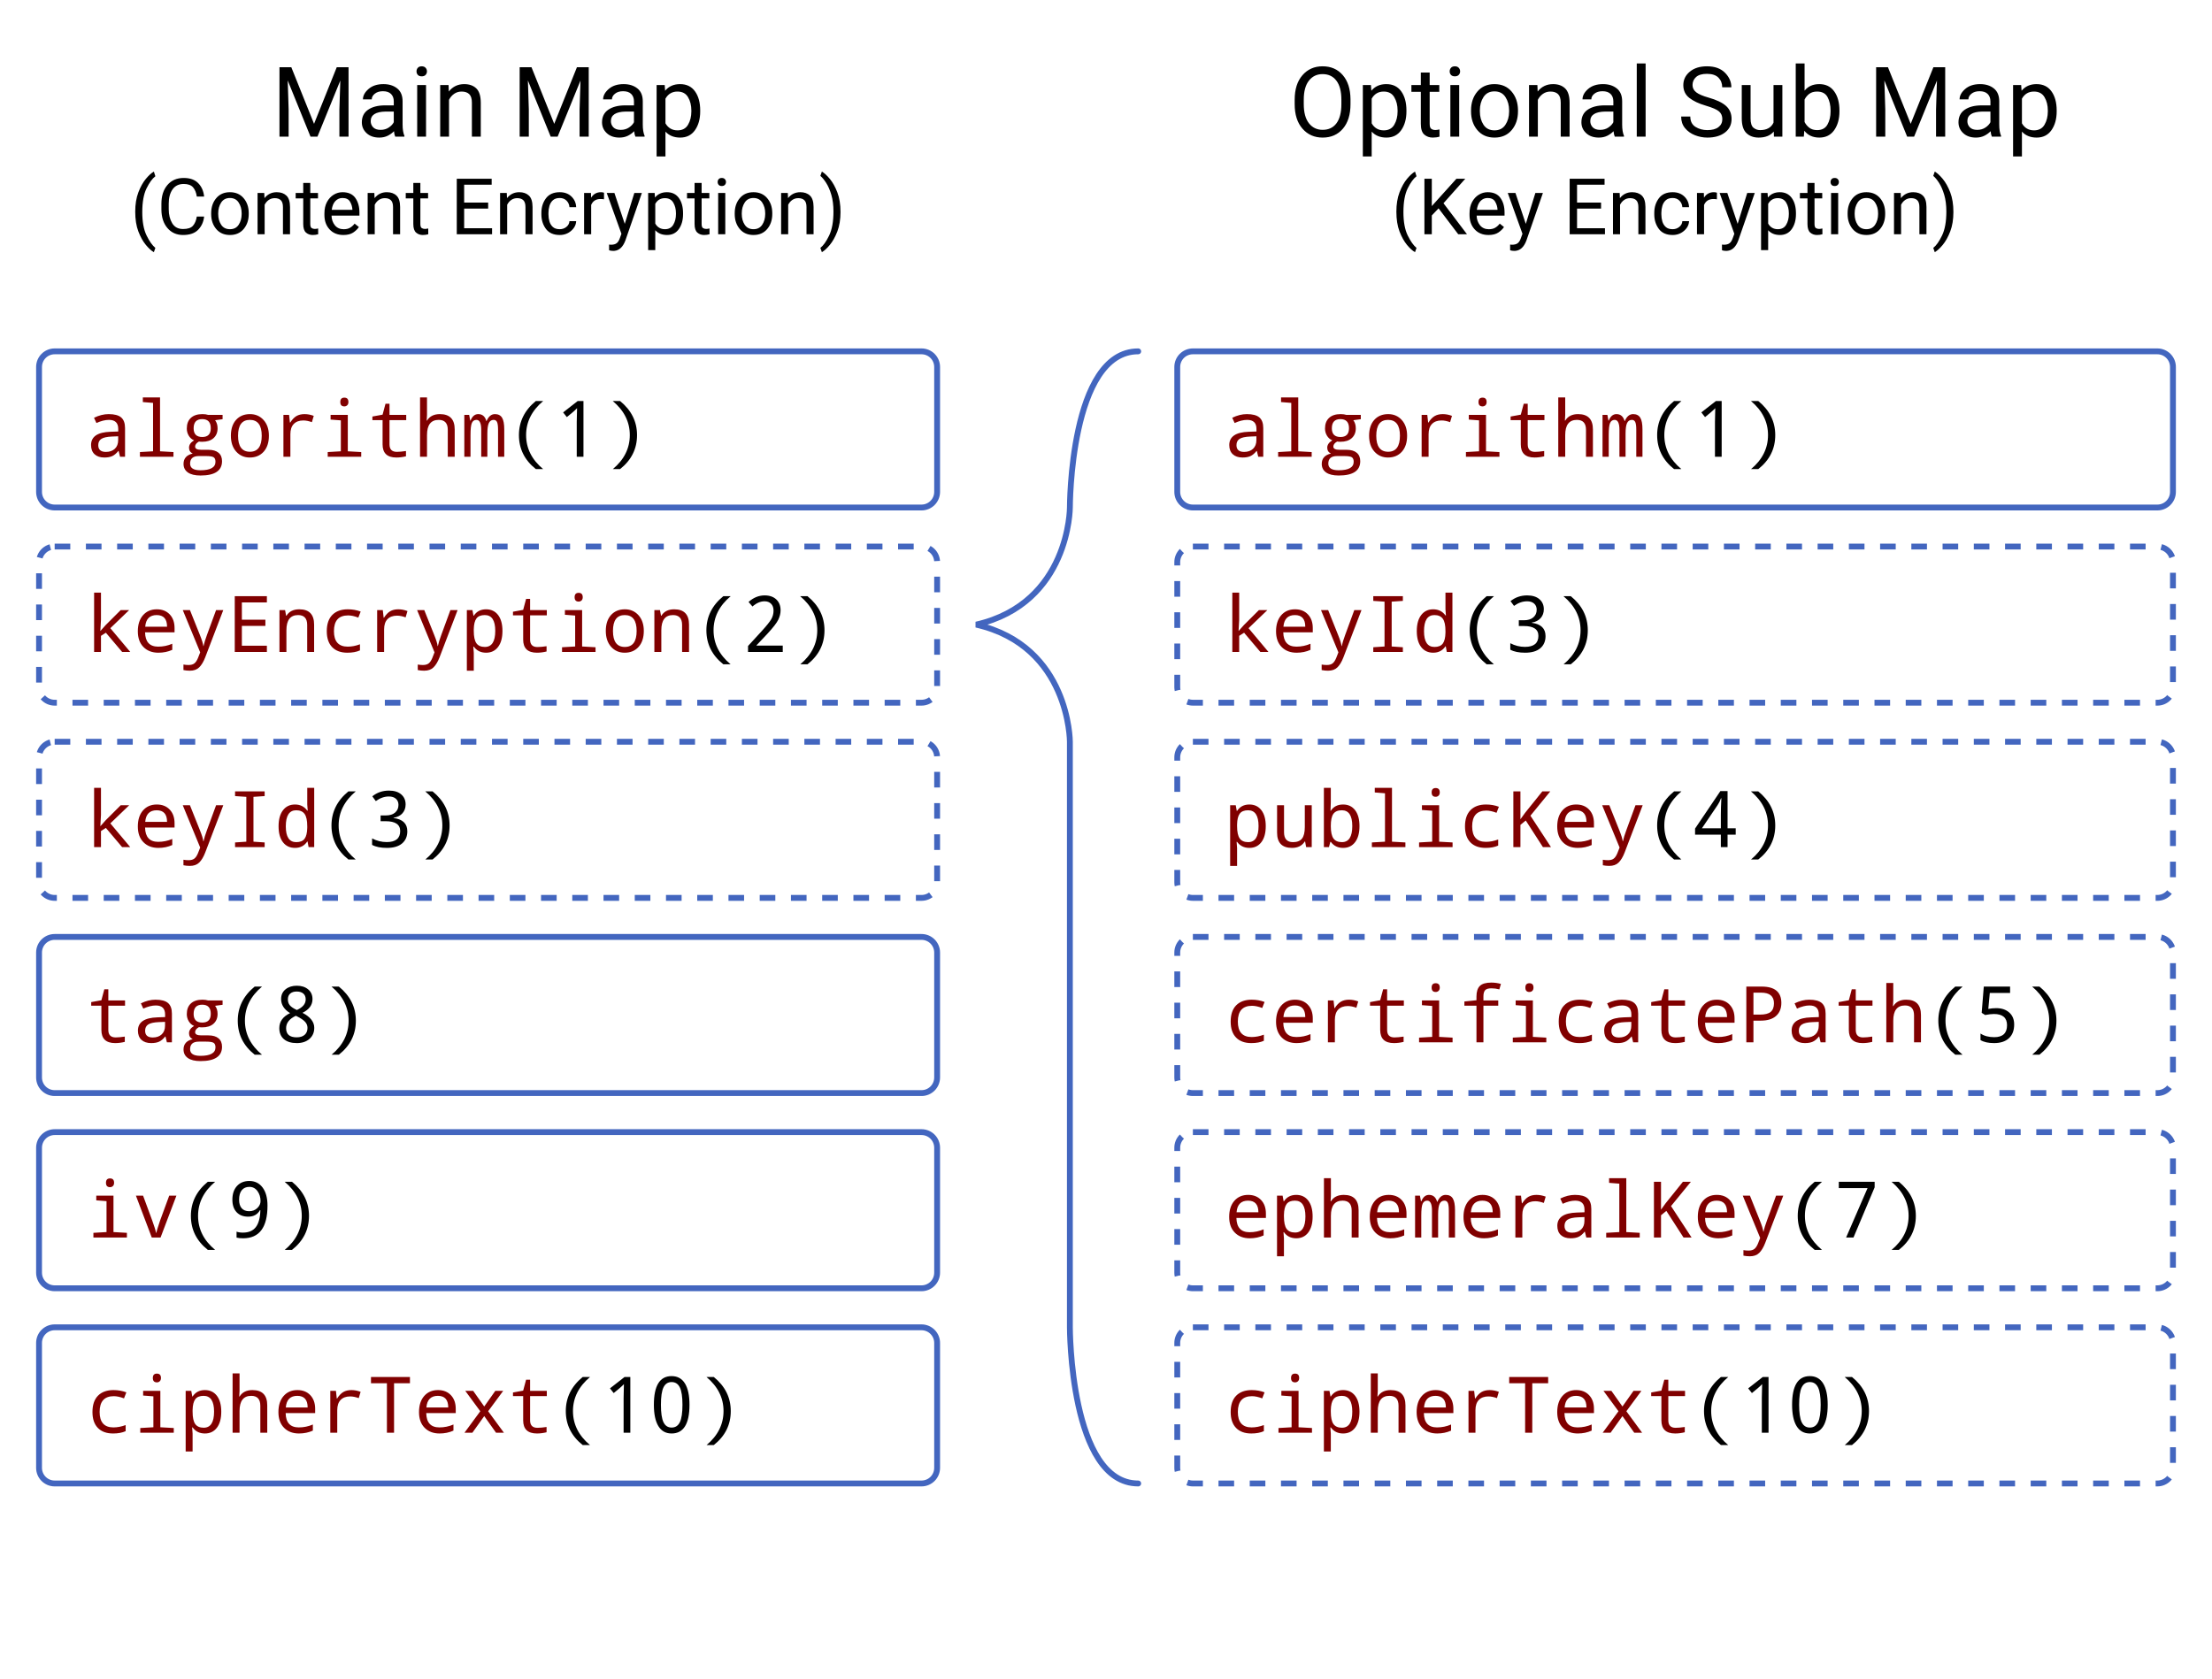
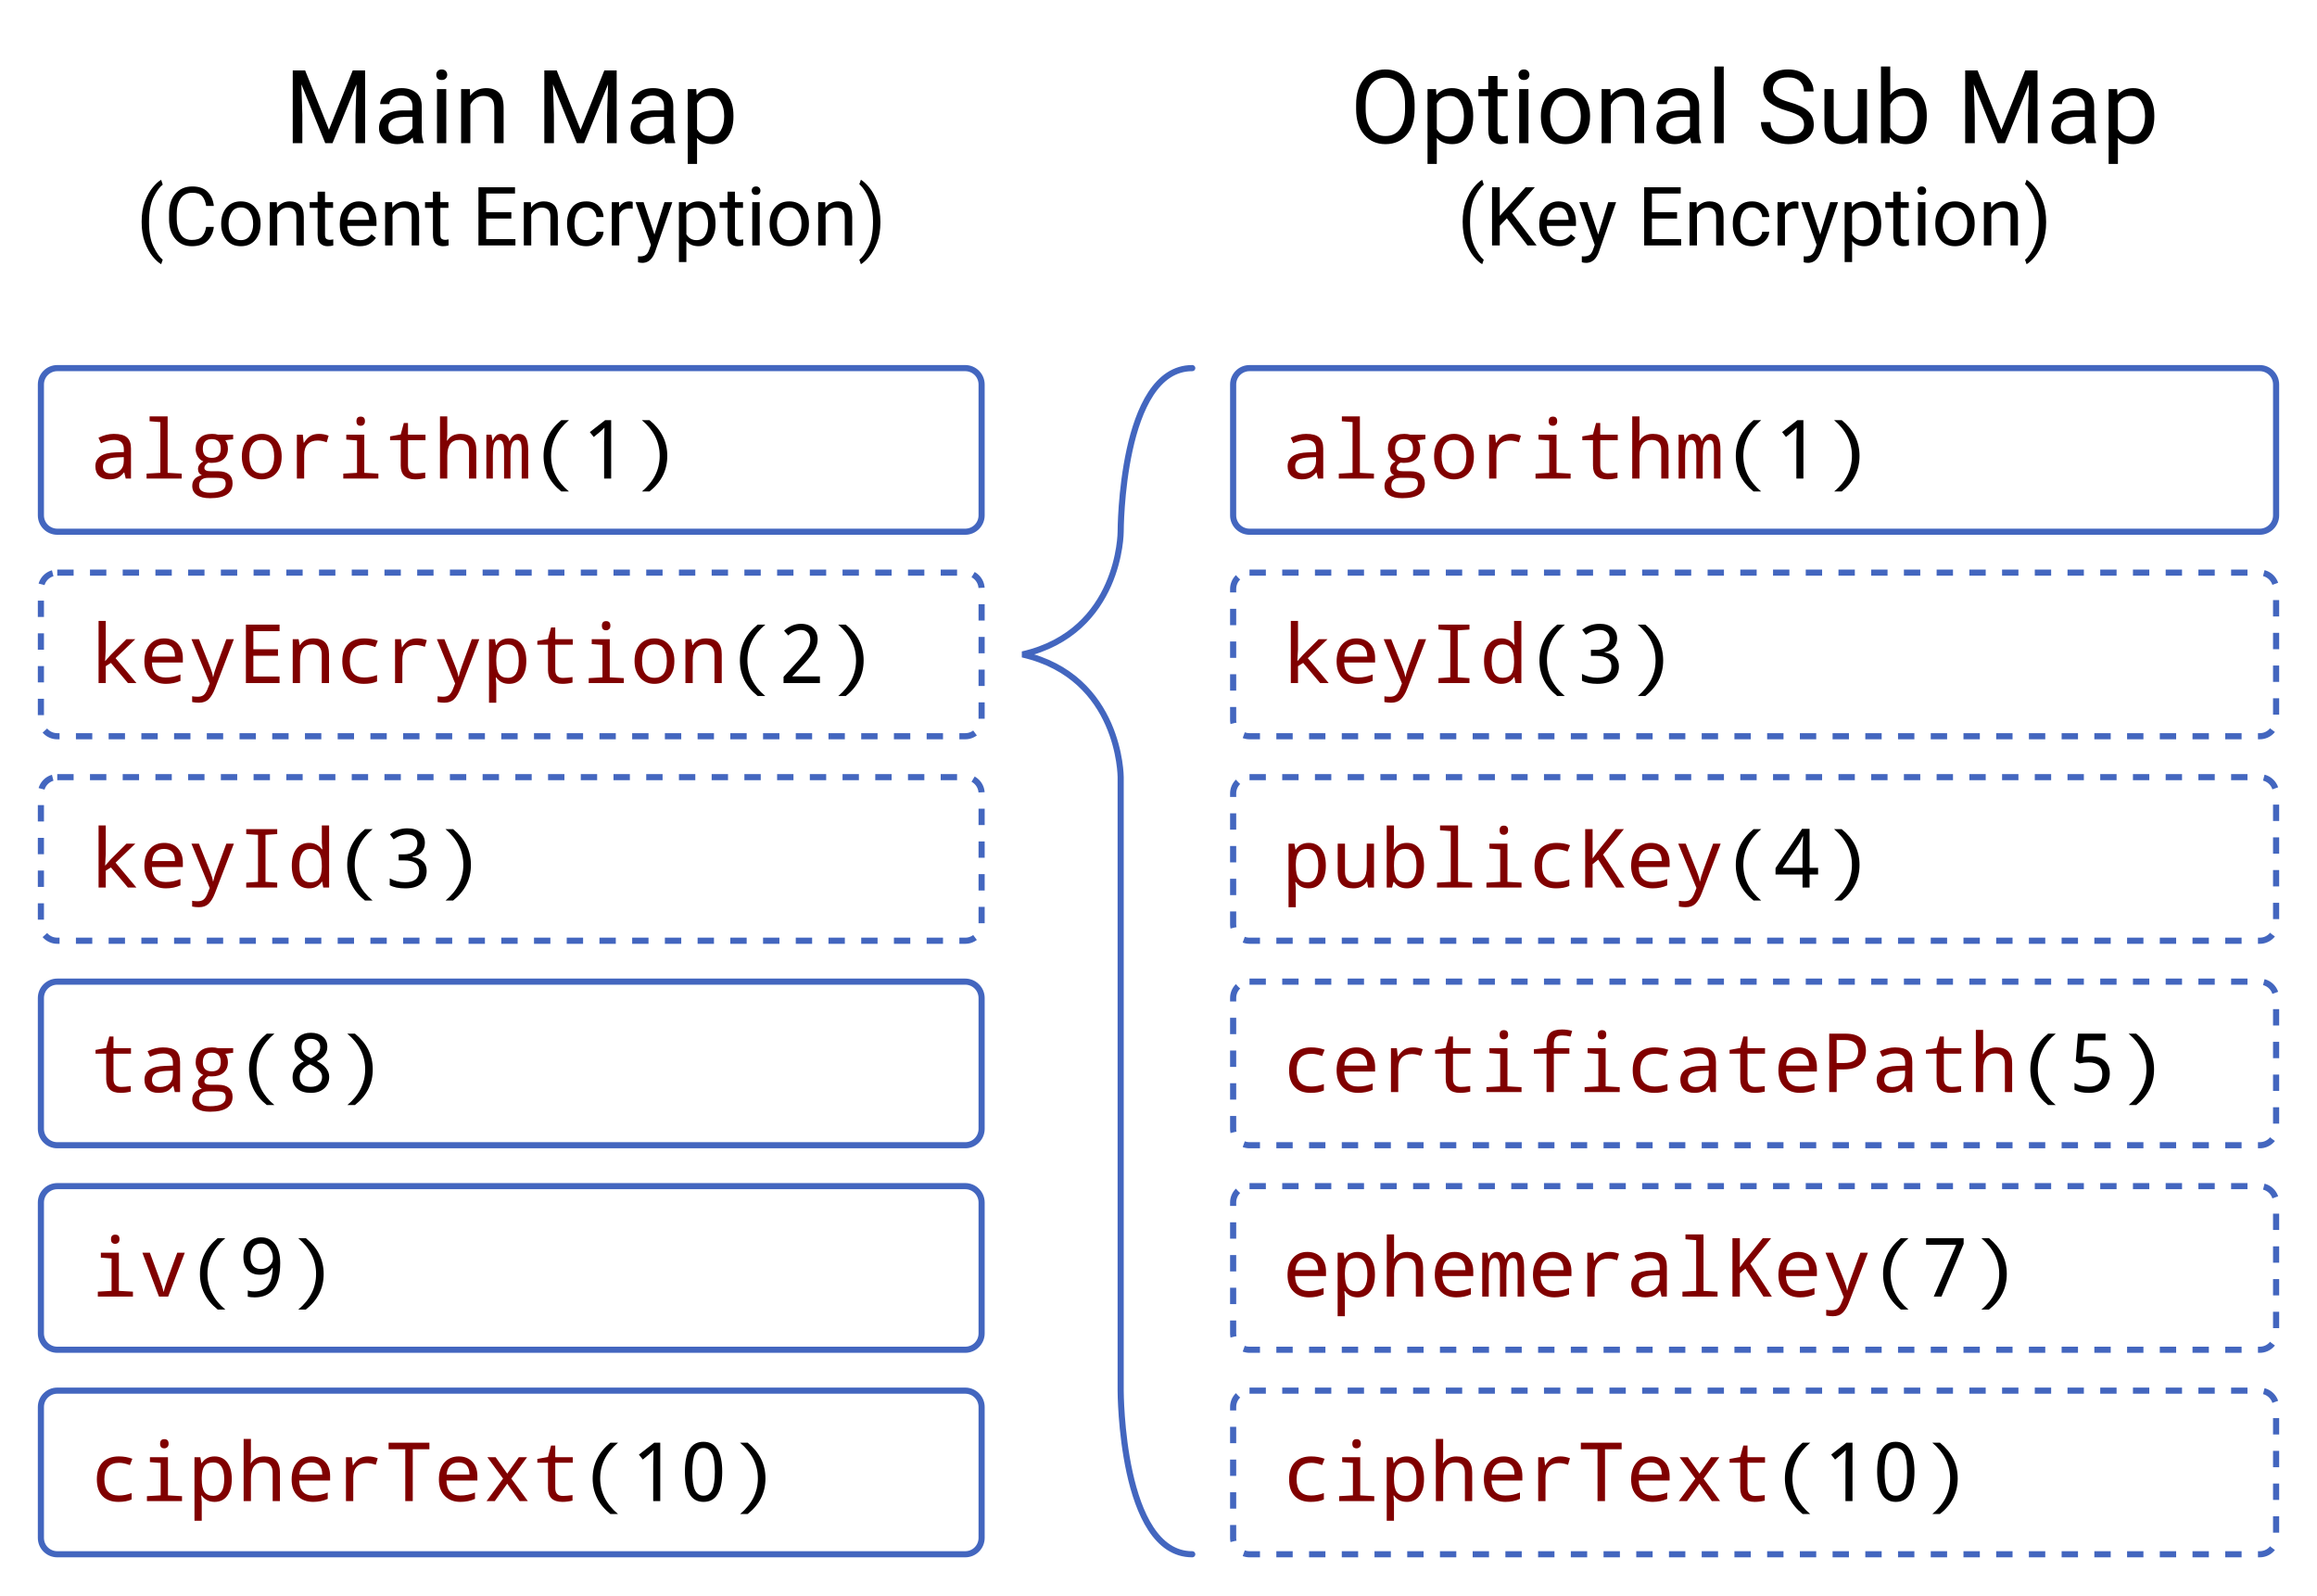
- <svg xmlns="http://www.w3.org/2000/svg" viewBox="0 0 1133 860">
+ <svg xmlns="http://www.w3.org/2000/svg" viewBox="0 0 1133 780">
  <g stroke="#4366bf" stroke-width="3" fill="none">
    <rect x="20" y="180" width="460" height="80" rx="8" />
    <rect x="20" y="280" width="460" height="80" stroke-dasharray="8" rx="8" />
    <rect x="20" y="380" width="460" height="80" stroke-dasharray="8" rx="8" />
    <rect x="20" y="480" width="460" height="80" rx="8" />
    <rect x="20" y="580" width="460" height="80" rx="8" />
    <rect x="20" y="680" width="460" height="80" rx="8" />
    <rect x="603" y="180" width="510" height="80" rx="8" />
    <rect x="603" y="280" width="510" height="80" stroke-dasharray="8" rx="8" />
    <rect x="603" y="380" width="510" height="80" stroke-dasharray="8" rx="8" />
    <rect x="603" y="480" width="510" height="80" stroke-dasharray="8" rx="8" />
    <rect x="603" y="580" width="510" height="80" stroke-dasharray="8" rx="8" />
    <rect x="603" y="680" width="510" height="80" stroke-dasharray="8" rx="8" />
  </g>
  <g font-size="40" font-family="Roboto,sans-serif">
    <text x="250" y="70" font-size="50" text-anchor="middle">Main Map</text>
    <text x="250" y="120" text-anchor="middle">(Content Encryption)</text>
    <text x="858" y="70" font-size="50" text-anchor="middle">Optional Sub Map</text>
    <text x="858" y="120" text-anchor="middle">(Key Encryption)</text>
  </g>
  <g font-size="40" font-family="Noto Mono,monospace" fill="maroon">
    <text x="44" y="234">algorithm<tspan fill="black"> (1)</tspan>
    </text>
    <text x="44" y="334">keyEncryption<tspan fill="black"> (2)</tspan>
    </text>
    <text x="44" y="434">keyId<tspan fill="black"> (3)</tspan>
    </text>
    <text x="44" y="534">tag<tspan fill="black"> (8)</tspan>
    </text>
    <text x="44" y="634">iv<tspan fill="black"> (9)</tspan>
    </text>
    <text x="44" y="734">cipherText<tspan fill="black"> (10)</tspan>
    </text>
    <text x="627" y="234">algorithm<tspan fill="black"> (1)</tspan>
    </text>
    <text x="627" y="334">keyId<tspan fill="black"> (3)</tspan>
    </text>
    <text x="627" y="434">publicKey<tspan fill="black"> (4)</tspan>
    </text>
    <text x="627" y="534">certificatePath<tspan fill="black"> (5)</tspan>
    </text>
    <text x="627" y="634">ephemeralKey<tspan fill="black"> (7)</tspan>
    </text>
    <text x="627" y="734">cipherText<tspan fill="black"> (10)</tspan>
    </text>
  </g>
  <path fill="none" stroke="#4366bf" stroke-width="3" stroke-linecap="round" d="m 583,180 c -35,0 -35,80 -35,80 v 0 c 0,0 0,49 -48,60 c 48,11 48,60 48,60 v 300 c 0,0 0,80 35,80" />
</svg>
